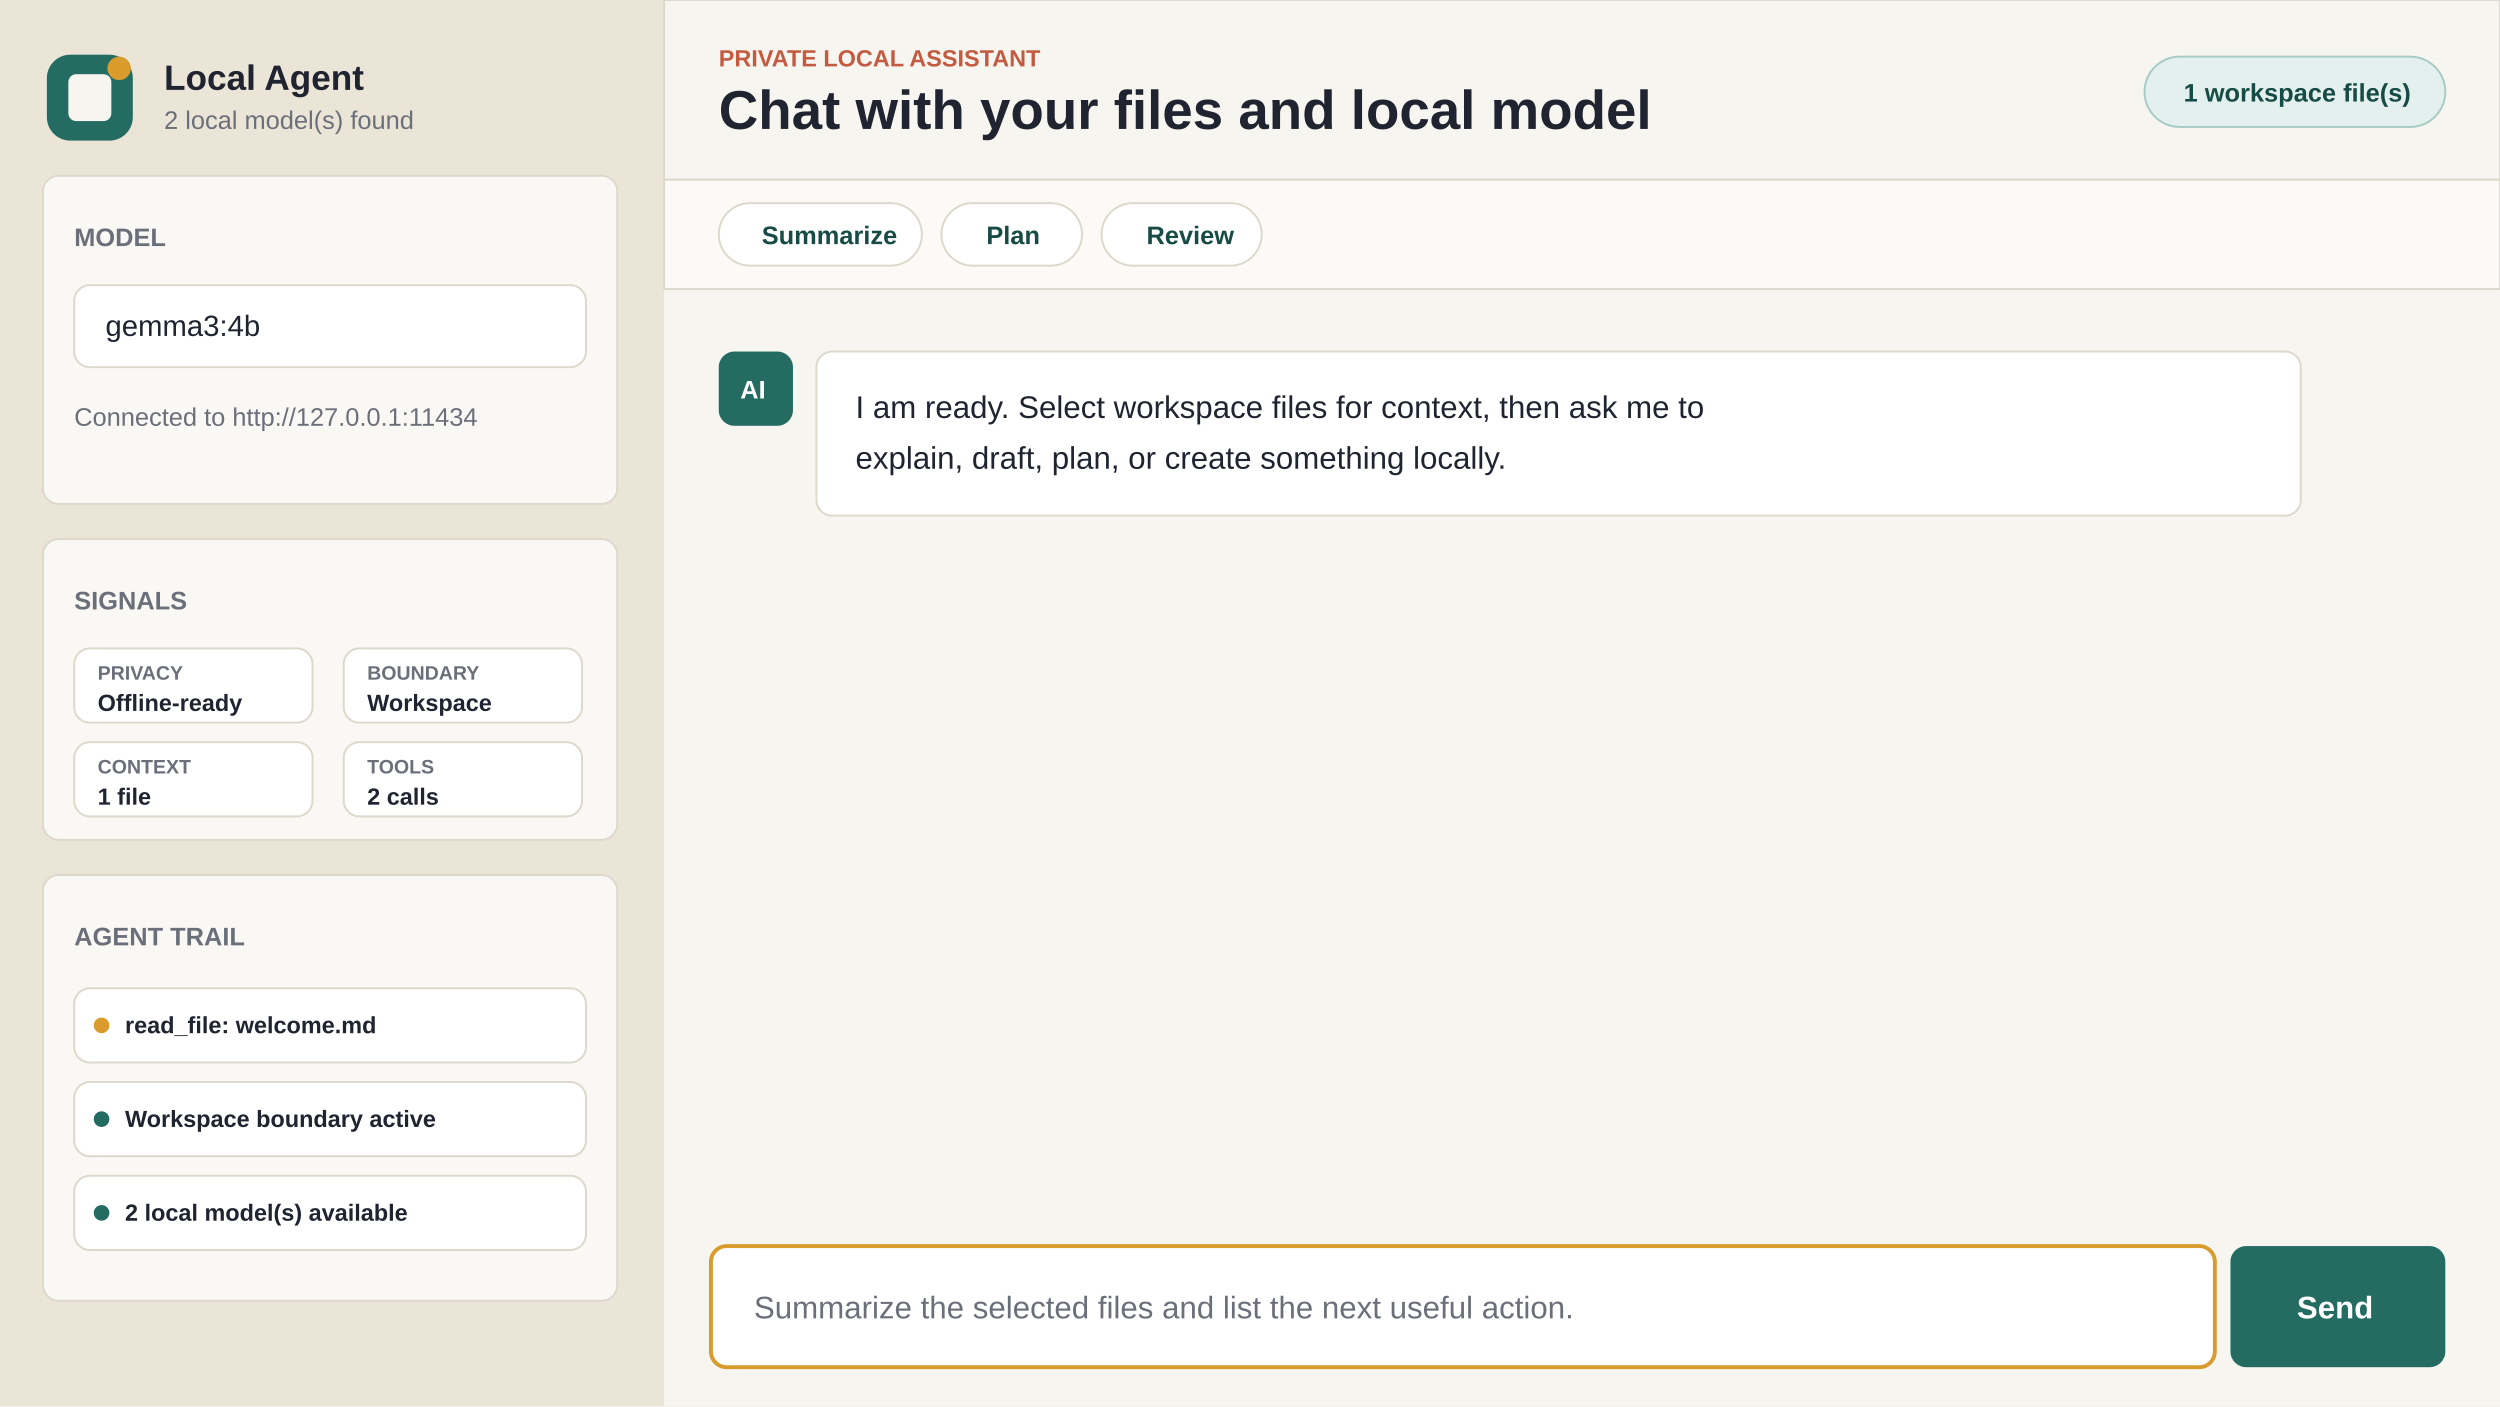
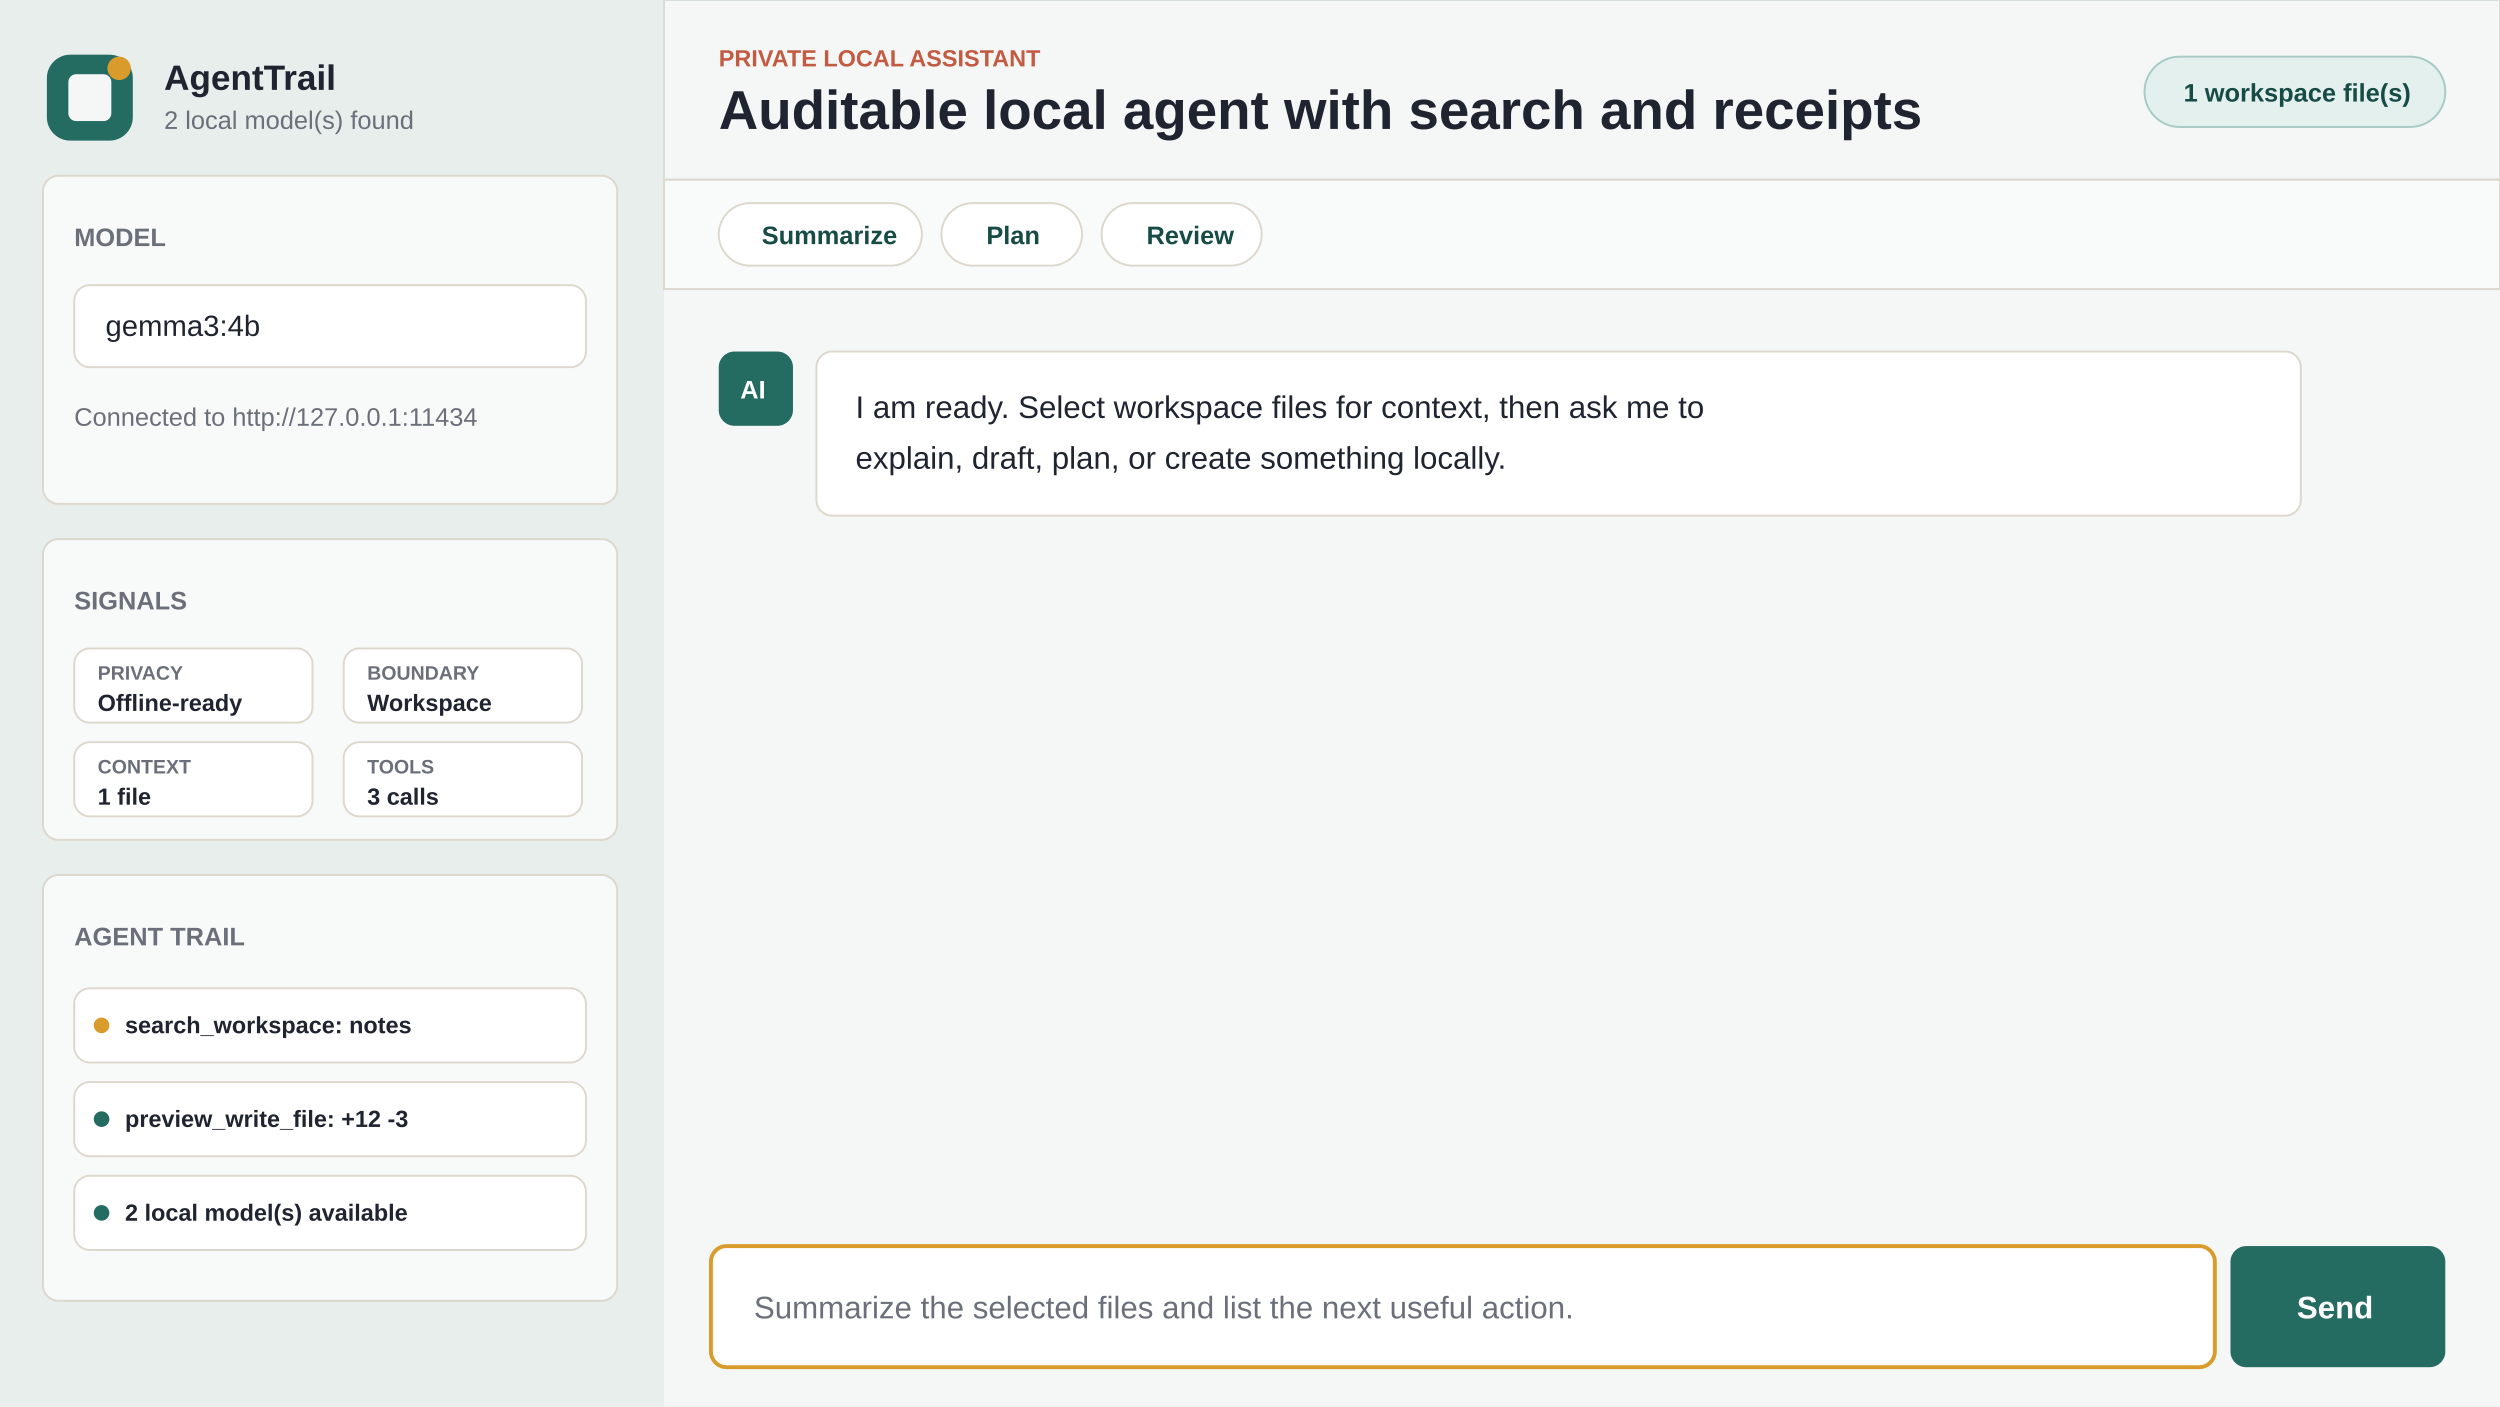
<svg xmlns="http://www.w3.org/2000/svg" width="1280" height="720" viewBox="0 0 1280 720" fill="none">
-   <rect width="1280" height="720" fill="#F7F5EF" />
-   <rect width="340" height="720" fill="#EBE5D8" />
+   <rect width="1280" height="720" fill="#F4F7F5" />
+   <rect width="340" height="720" fill="#E7EEEB" />
  <rect x="24" y="28" width="44" height="44" rx="12" fill="#246B62" />
-   <rect x="35" y="38" width="22" height="24" rx="4" fill="#F7F5EF" />
+   <rect x="35" y="38" width="22" height="24" rx="4" fill="#F4F7F5" />
  <circle cx="61" cy="35" r="6" fill="#D99B2B" />
-   <text x="84" y="46" fill="#1F2430" font-family="Arial, sans-serif" font-size="18" font-weight="700">Local Agent</text>
+   <text x="84" y="46" fill="#1F2430" font-family="Arial, sans-serif" font-size="18" font-weight="700">AgentTrail</text>
  <text x="84" y="66" fill="#6B6F7A" font-family="Arial, sans-serif" font-size="13">2 local model(s) found</text>
  <rect x="22" y="90" width="294" height="168" rx="8" fill="white" fill-opacity="0.72" stroke="#DDD8CC" />
  <text x="38" y="126" fill="#6B6F7A" font-family="Arial, sans-serif" font-size="13" font-weight="700">MODEL</text>
  <rect x="38" y="146" width="262" height="42" rx="8" fill="white" stroke="#DDD8CC" />
  <text x="54" y="172" fill="#1F2430" font-family="Arial, sans-serif" font-size="15">gemma3:4b</text>
  <text x="38" y="218" fill="#6B6F7A" font-family="Arial, sans-serif" font-size="13">Connected to http://127.0.0.1:11434</text>
  <rect x="22" y="276" width="294" height="154" rx="8" fill="white" fill-opacity="0.72" stroke="#DDD8CC" />
  <text x="38" y="312" fill="#6B6F7A" font-family="Arial, sans-serif" font-size="13" font-weight="700">SIGNALS</text>
  <rect x="38" y="332" width="122" height="38" rx="8" fill="white" stroke="#DDD8CC" />
  <text x="50" y="348" fill="#6B6F7A" font-family="Arial, sans-serif" font-size="10" font-weight="700">PRIVACY</text>
  <text x="50" y="364" fill="#1F2430" font-family="Arial, sans-serif" font-size="12" font-weight="700">Offline-ready</text>
  <rect x="176" y="332" width="122" height="38" rx="8" fill="white" stroke="#DDD8CC" />
  <text x="188" y="348" fill="#6B6F7A" font-family="Arial, sans-serif" font-size="10" font-weight="700">BOUNDARY</text>
  <text x="188" y="364" fill="#1F2430" font-family="Arial, sans-serif" font-size="12" font-weight="700">Workspace</text>
  <rect x="38" y="380" width="122" height="38" rx="8" fill="white" stroke="#DDD8CC" />
  <text x="50" y="396" fill="#6B6F7A" font-family="Arial, sans-serif" font-size="10" font-weight="700">CONTEXT</text>
  <text x="50" y="412" fill="#1F2430" font-family="Arial, sans-serif" font-size="12" font-weight="700">1 file</text>
  <rect x="176" y="380" width="122" height="38" rx="8" fill="white" stroke="#DDD8CC" />
  <text x="188" y="396" fill="#6B6F7A" font-family="Arial, sans-serif" font-size="10" font-weight="700">TOOLS</text>
-   <text x="188" y="412" fill="#1F2430" font-family="Arial, sans-serif" font-size="12" font-weight="700">2 calls</text>
+   <text x="188" y="412" fill="#1F2430" font-family="Arial, sans-serif" font-size="12" font-weight="700">3 calls</text>
  <rect x="22" y="448" width="294" height="218" rx="8" fill="white" fill-opacity="0.72" stroke="#DDD8CC" />
  <text x="38" y="484" fill="#6B6F7A" font-family="Arial, sans-serif" font-size="13" font-weight="700">AGENT TRAIL</text>
  <rect x="38" y="506" width="262" height="38" rx="8" fill="white" stroke="#DDD8CC" />
  <circle cx="52" cy="525" r="4" fill="#D99B2B" />
-   <text x="64" y="529" fill="#1F2430" font-family="Arial, sans-serif" font-size="12" font-weight="700">read_file: welcome.md</text>
+   <text x="64" y="529" fill="#1F2430" font-family="Arial, sans-serif" font-size="12" font-weight="700">search_workspace: notes</text>
  <rect x="38" y="554" width="262" height="38" rx="8" fill="white" stroke="#DDD8CC" />
  <circle cx="52" cy="573" r="4" fill="#246B62" />
-   <text x="64" y="577" fill="#1F2430" font-family="Arial, sans-serif" font-size="12" font-weight="700">Workspace boundary active</text>
+   <text x="64" y="577" fill="#1F2430" font-family="Arial, sans-serif" font-size="12" font-weight="700">preview_write_file: +12 -3</text>
  <rect x="38" y="602" width="262" height="38" rx="8" fill="white" stroke="#DDD8CC" />
  <circle cx="52" cy="621" r="4" fill="#246B62" />
  <text x="64" y="625" fill="#1F2430" font-family="Arial, sans-serif" font-size="12" font-weight="700">2 local model(s) available</text>
-   <rect x="340" y="0" width="940" height="92" fill="#F7F5EF" stroke="#DDD8CC" />
+   <rect x="340" y="0" width="940" height="92" fill="#F4F7F5" stroke="#D6DED9" />
  <text x="368" y="34" fill="#C35B43" font-family="Arial, sans-serif" font-size="12" font-weight="700">PRIVATE LOCAL ASSISTANT</text>
-   <text x="368" y="66" fill="#1F2430" font-family="Arial, sans-serif" font-size="28" font-weight="800">Chat with your files and local model</text>
+   <text x="368" y="66" fill="#1F2430" font-family="Arial, sans-serif" font-size="28" font-weight="800">Auditable local agent with search and receipts</text>
  <rect x="1098" y="29" width="154" height="36" rx="18" fill="#E4F0ED" stroke="#A7CBC4" />
  <text x="1118" y="52" fill="#174C46" font-family="Arial, sans-serif" font-size="13" font-weight="700">1 workspace file(s)</text>
  <rect x="340" y="92" width="940" height="56" fill="white" fill-opacity="0.45" stroke="#DDD8CC" />
  <rect x="368" y="104" width="104" height="32" rx="16" fill="white" stroke="#DDD8CC" />
  <text x="390" y="125" fill="#174C46" font-family="Arial, sans-serif" font-size="13" font-weight="700">Summarize</text>
  <rect x="482" y="104" width="72" height="32" rx="16" fill="white" stroke="#DDD8CC" />
  <text x="505" y="125" fill="#174C46" font-family="Arial, sans-serif" font-size="13" font-weight="700">Plan</text>
  <rect x="564" y="104" width="82" height="32" rx="16" fill="white" stroke="#DDD8CC" />
  <text x="587" y="125" fill="#174C46" font-family="Arial, sans-serif" font-size="13" font-weight="700">Review</text>
  <rect x="418" y="180" width="760" height="84" rx="8" fill="white" stroke="#DDD8CC" />
  <rect x="368" y="180" width="38" height="38" rx="8" fill="#246B62" />
  <text x="379" y="204" fill="white" font-family="Arial, sans-serif" font-size="13" font-weight="800">AI</text>
  <text x="438" y="214" fill="#1F2430" font-family="Arial, sans-serif" font-size="16">I am ready. Select workspace files for context, then ask me to</text>
  <text x="438" y="240" fill="#1F2430" font-family="Arial, sans-serif" font-size="16">explain, draft, plan, or create something locally.</text>
  <rect x="364" y="638" width="770" height="62" rx="8" fill="white" stroke="#D99B2B" stroke-width="2" />
  <text x="386" y="675" fill="#6B6F7A" font-family="Arial, sans-serif" font-size="16">Summarize the selected files and list the next useful action.</text>
  <rect x="1142" y="638" width="110" height="62" rx="8" fill="#246B62" />
  <text x="1176" y="675" fill="white" font-family="Arial, sans-serif" font-size="16" font-weight="800">Send</text>
</svg>
